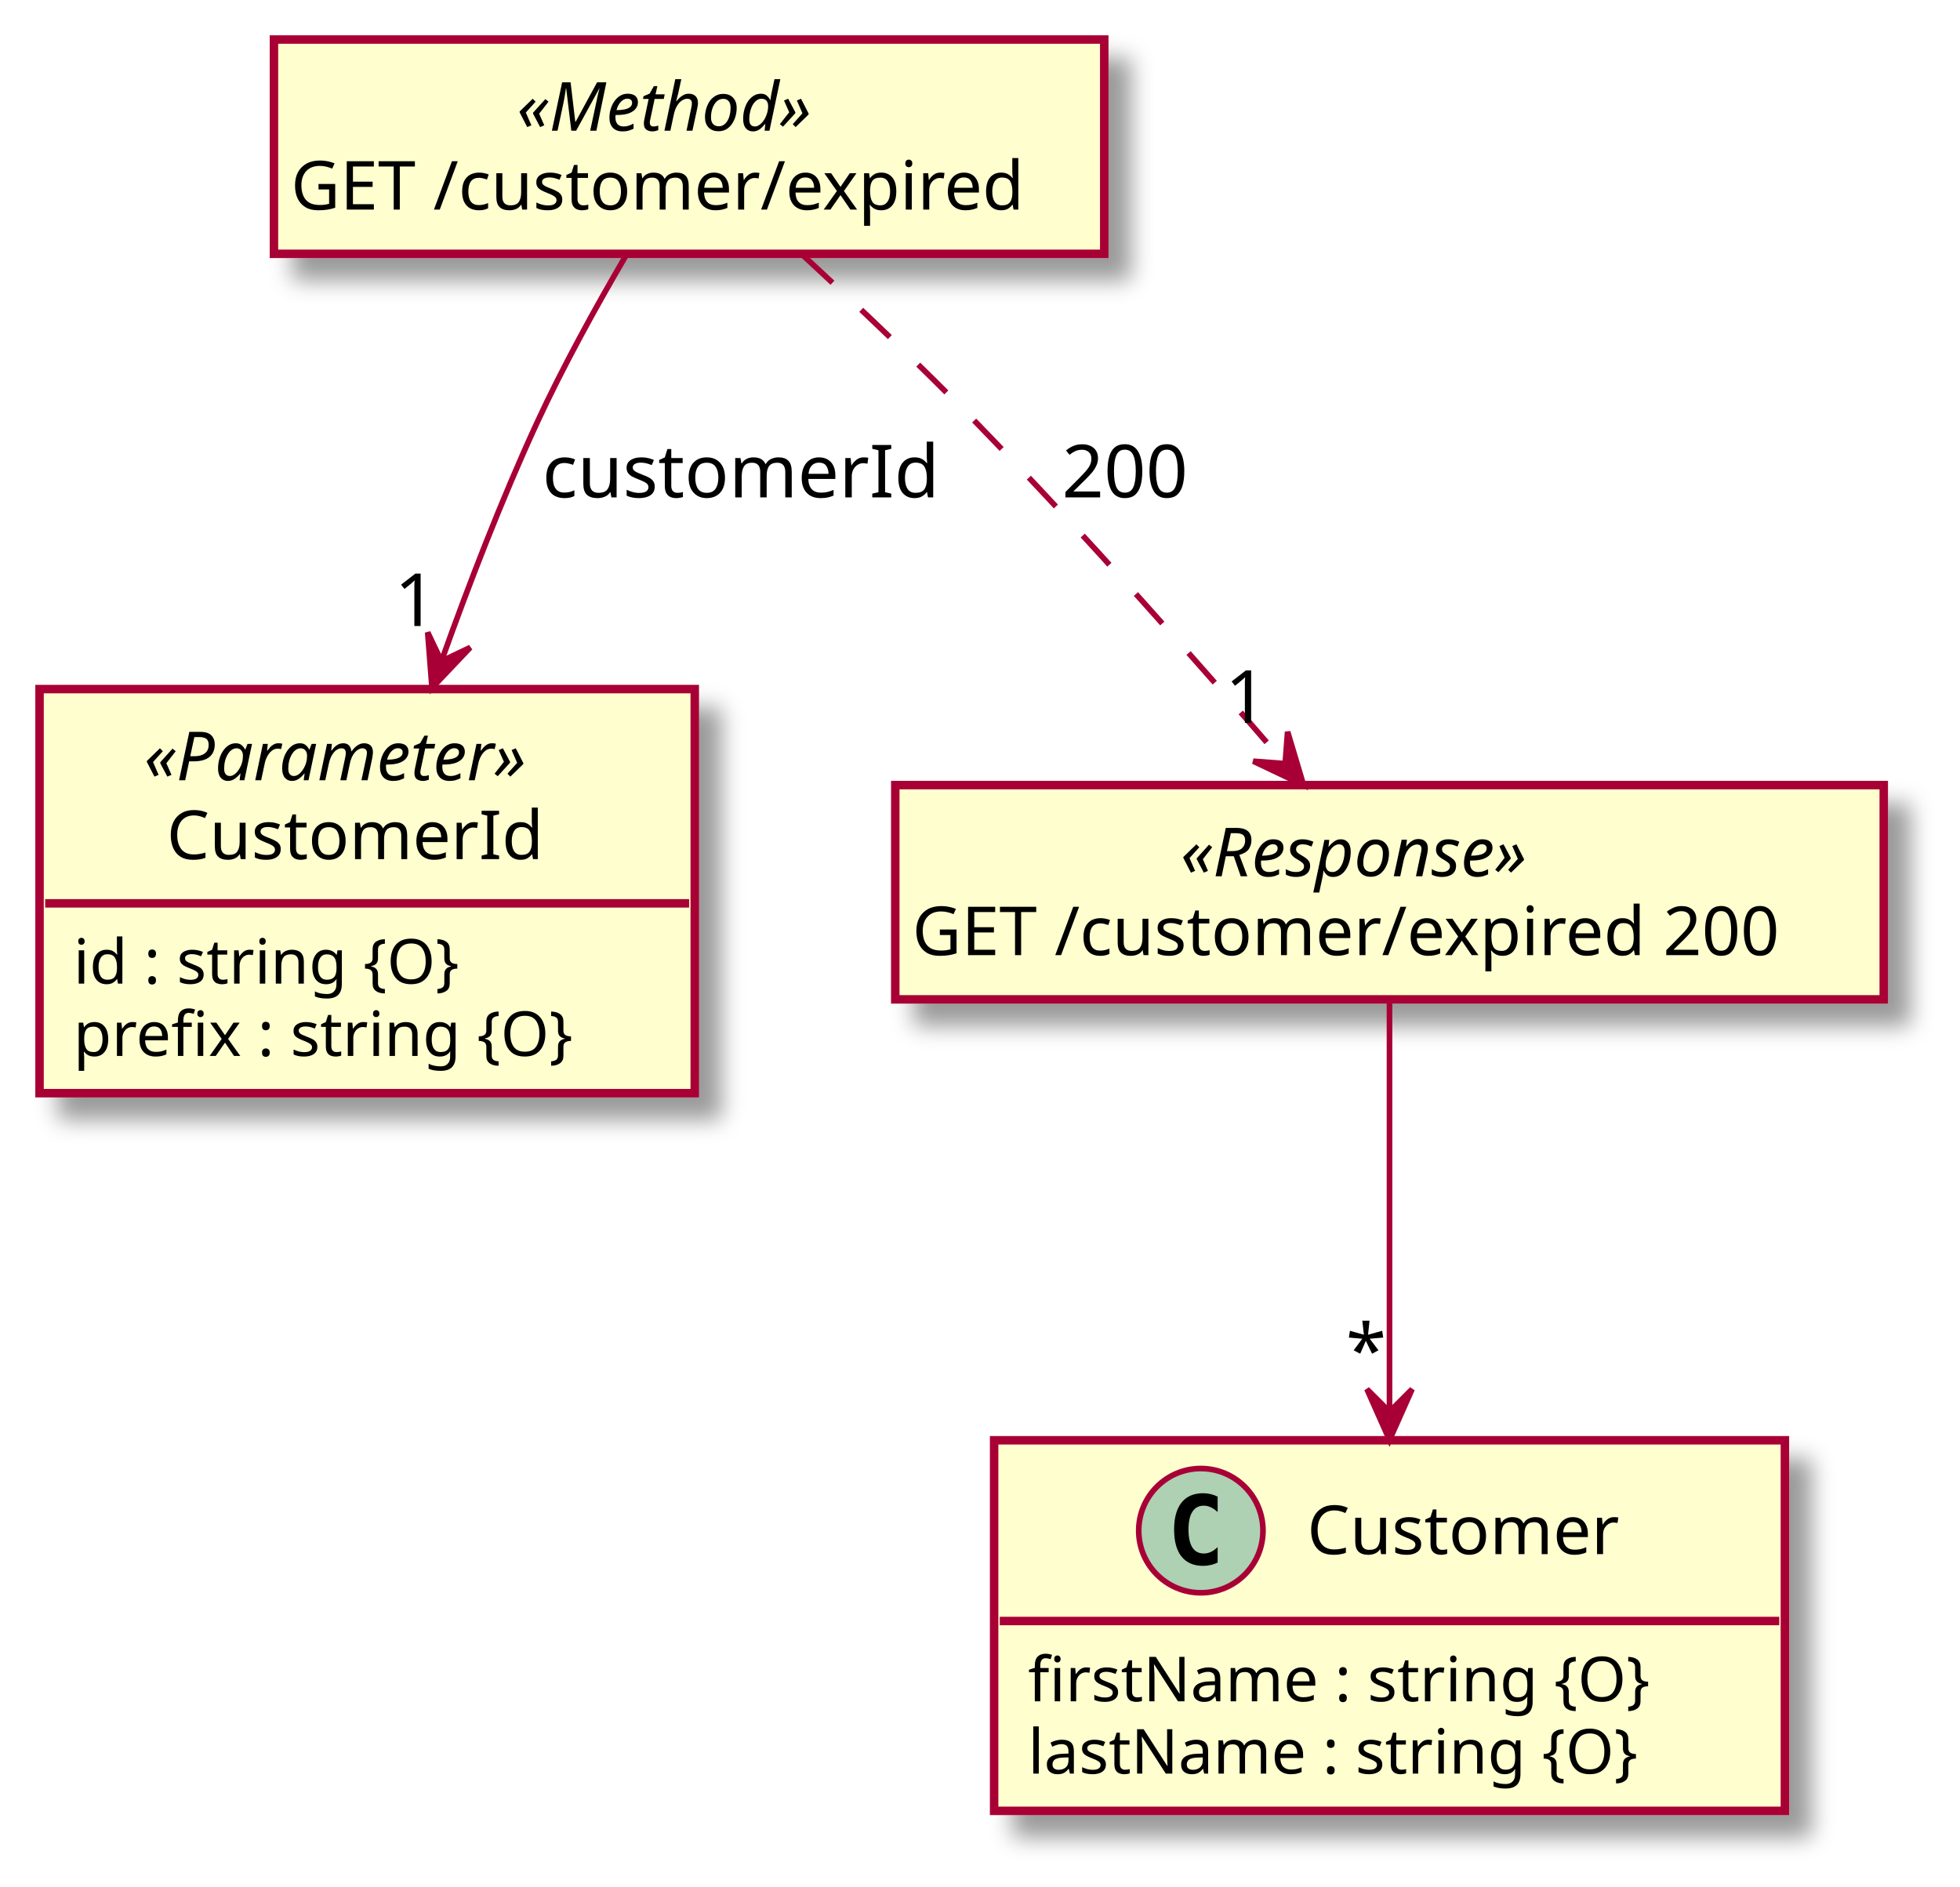
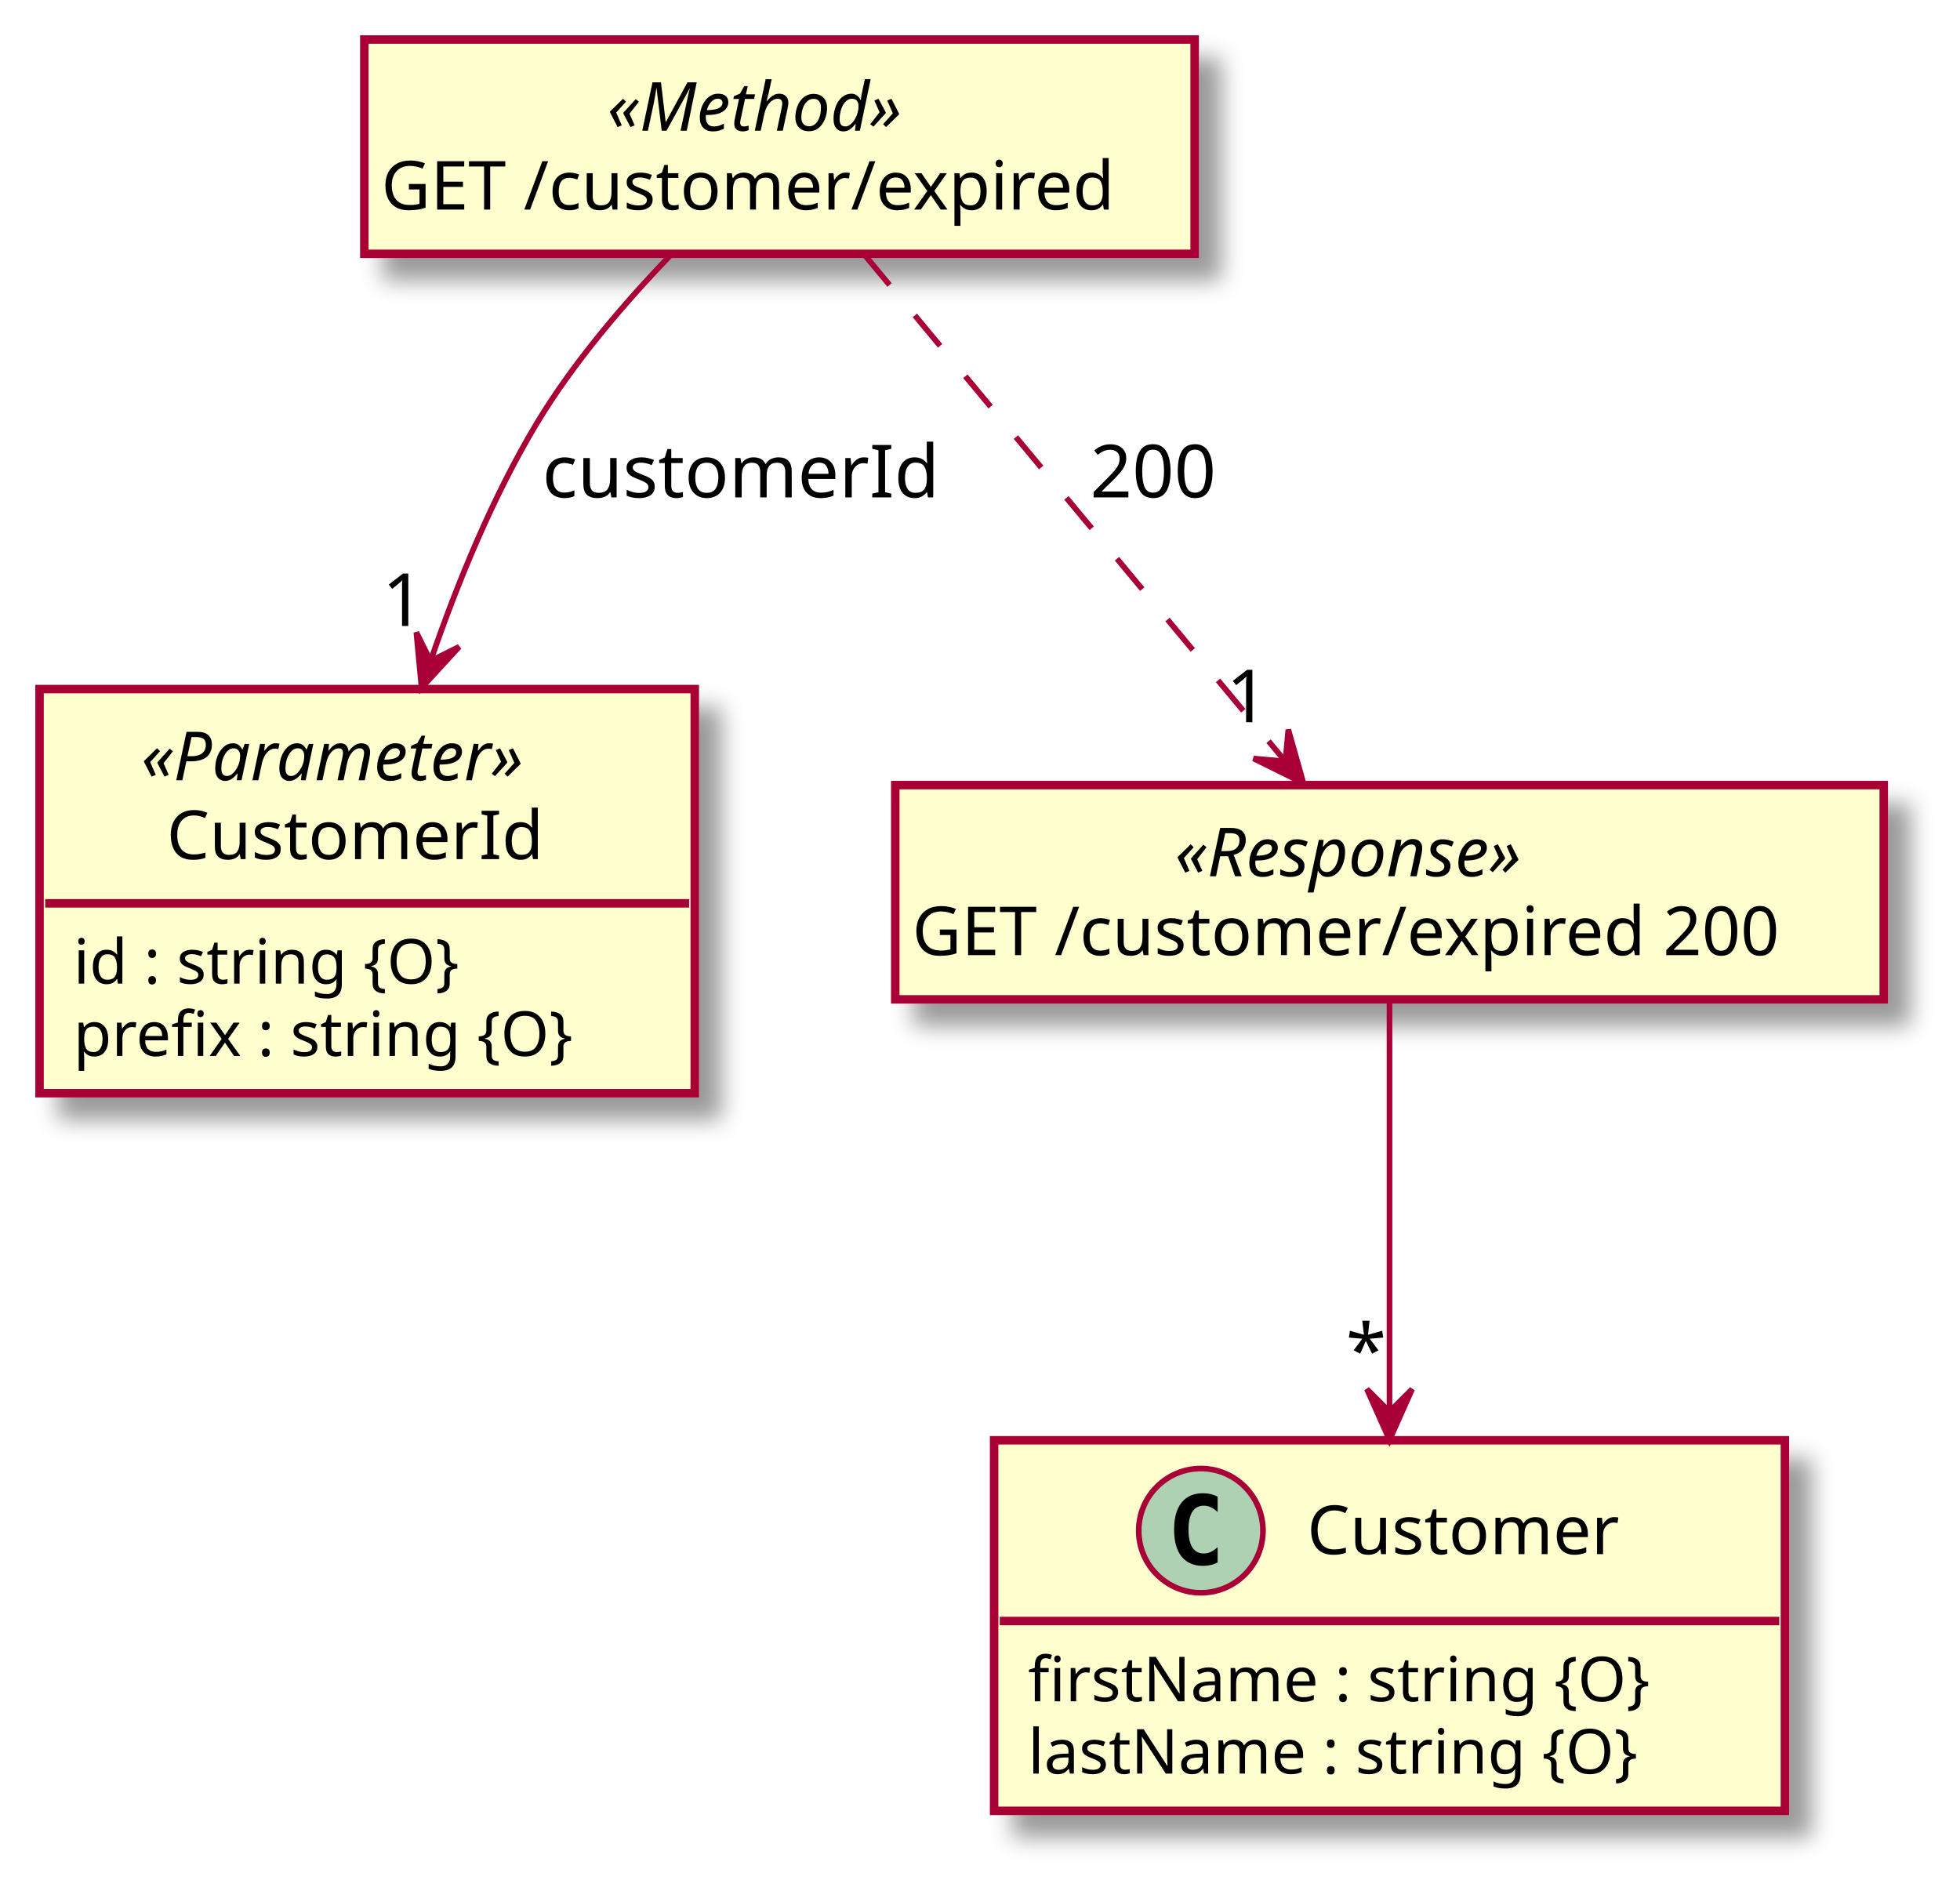
<svg xmlns="http://www.w3.org/2000/svg" contentScriptType="application/ecmascript" contentStyleType="text/css" height="334px" preserveAspectRatio="none" style="width:347px;height:334px;" version="1.1" viewBox="0 0 347 334" width="347px" zoomAndPan="magnify">
  <defs>
    <filter height="300%" id="f128rjqyw1oimy" width="300%" x="-1" y="-1">
      <feGaussianBlur result="blurOut" stdDeviation="2.0" />
      <feColorMatrix in="blurOut" result="blurOut2" type="matrix" values="0 0 0 0 0 0 0 0 0 0 0 0 0 0 0 0 0 0 .4 0" />
      <feOffset dx="4.0" dy="4.0" in="blurOut2" result="blurOut3" />
      <feBlend in="SourceGraphic" in2="blurOut3" mode="normal" />
    </filter>
  </defs>
  <g>
    <rect codeLine="8" fill="#FEFECE" filter="url(#f128rjqyw1oimy)" height="65.609" id="Customer" style="stroke:#A80036;stroke-width:1.5;" width="140" x="176" y="255" />
    <ellipse cx="212.6" cy="271" fill="#ADD1B2" rx="11" ry="11" style="stroke:#A80036;stroke-width:1.0;" />
-     <path d="M215.569,276.641 Q214.991,276.938 214.35,277.078 Q213.709,277.234 213.006,277.234 Q210.506,277.234 209.178,275.594 Q207.866,273.938 207.866,270.812 Q207.866,267.688 209.178,266.031 Q210.506,264.375 213.006,264.375 Q213.709,264.375 214.35,264.531 Q215.006,264.688 215.569,264.984 L215.569,267.703 Q214.944,267.125 214.35,266.859 Q213.756,266.578 213.131,266.578 Q211.787,266.578 211.1,267.656 Q210.412,268.719 210.412,270.812 Q210.412,272.906 211.1,273.984 Q211.787,275.047 213.131,275.047 Q213.756,275.047 214.35,274.781 Q214.944,274.5 215.569,273.922 L215.569,276.641 Z " fill="#000000" />
+     <path d="M215.569,276.641 Q214.991,276.938 214.35,277.086 Q213.709,277.234 213.006,277.234 Q210.506,277.234 209.186,275.586 Q207.866,273.938 207.866,270.812 Q207.866,267.688 209.186,266.031 Q210.506,264.375 213.006,264.375 Q213.709,264.375 214.358,264.531 Q215.006,264.688 215.569,264.984 L215.569,267.703 Q214.944,267.125 214.35,266.852 Q213.756,266.578 213.131,266.578 Q211.787,266.578 211.1,267.648 Q210.412,268.719 210.412,270.812 Q210.412,272.906 211.1,273.977 Q211.787,275.047 213.131,275.047 Q213.756,275.047 214.35,274.773 Q214.944,274.5 215.569,273.922 L215.569,276.641 Z " fill="#000000" />
    <text fill="#000000" font-family="sans-serif" font-size="12" lengthAdjust="spacing" textLength="60" x="231.4" y="275.154">Customer</text>
    <line style="stroke:#A80036;stroke-width:1.5;" x1="177" x2="315" y1="287" y2="287" />
    <text fill="#000000" font-family="sans-serif" font-size="11" lengthAdjust="spacing" textLength="128" x="182" y="301.21">firstName : string {O}</text>
    <text fill="#000000" font-family="sans-serif" font-size="11" lengthAdjust="spacing" textLength="126" x="182" y="314.015">lastName : string {O}</text>
    <rect codeLine="13" fill="#FEFECE" filter="url(#f128rjqyw1oimy)" height="71.547" id="CustomerId" style="stroke:#A80036;stroke-width:1.5;" width="116" x="7" y="122" />
-     <text fill="#000000" font-family="sans-serif" font-size="12" font-style="italic" lengthAdjust="spacing" textLength="79" x="25.5" y="138.139">«Parameter»</text>
+     <text fill="#000000" font-family="sans-serif" font-size="12" font-style="italic" lengthAdjust="spacing" textLength="80" x="25" y="138.139">«Parameter»</text>
    <text fill="#000000" font-family="sans-serif" font-size="12" lengthAdjust="spacing" textLength="71" x="29.5" y="152.107">CustomerId</text>
    <line style="stroke:#A80036;stroke-width:1.5;" x1="8" x2="122" y1="159.938" y2="159.938" />
    <text fill="#000000" font-family="sans-serif" font-size="11" lengthAdjust="spacing" textLength="82" x="13" y="174.148">id : string {O}</text>
    <text fill="#000000" font-family="sans-serif" font-size="11" lengthAdjust="spacing" textLength="104" x="13" y="186.953">prefix : string {O}</text>
-     <rect codeLine="18" fill="#FEFECE" filter="url(#f128rjqyw1oimy)" height="37.938" id="GET /customer/expired" style="stroke:#A80036;stroke-width:1.5;" width="147" x="48.5" y="7" />
-     <text fill="#000000" font-family="sans-serif" font-size="12" font-style="italic" lengthAdjust="spacing" textLength="61" x="91.5" y="23.139">«Method»</text>
-     <text fill="#000000" font-family="sans-serif" font-size="12" lengthAdjust="spacing" textLength="141" x="51.5" y="37.107">GET /customer/expired</text>
+     <rect codeLine="18" fill="#FEFECE" filter="url(#f128rjqyw1oimy)" height="37.938" id="GET /customer/expired" style="stroke:#A80036;stroke-width:1.5;" width="147" x="64.5" y="7" />
+     <text fill="#000000" font-family="sans-serif" font-size="12" font-style="italic" lengthAdjust="spacing" textLength="61" x="107.5" y="23.139">«Method»</text>
+     <text fill="#000000" font-family="sans-serif" font-size="12" lengthAdjust="spacing" textLength="141" x="67.5" y="37.107">GET /customer/expired</text>
    <rect codeLine="21" fill="#FEFECE" filter="url(#f128rjqyw1oimy)" height="37.938" id="GET /customer/expired 200" style="stroke:#A80036;stroke-width:1.5;" width="175" x="158.5" y="139" />
-     <text fill="#000000" font-family="sans-serif" font-size="12" font-style="italic" lengthAdjust="spacing" textLength="74" x="209" y="155.139">«Response»</text>
+     <text fill="#000000" font-family="sans-serif" font-size="12" font-style="italic" lengthAdjust="spacing" textLength="76" x="208" y="155.139">«Response»</text>
    <text fill="#000000" font-family="sans-serif" font-size="12" lengthAdjust="spacing" textLength="169" x="161.5" y="169.107">GET /customer/expired 200</text>
-     <path codeLine="24" d="M110.77,45.33 C105.62,54.13 99.64,64.93 95,75 C88.84,88.37 83.04,103.39 78.21,116.89 " fill="none" id="GET /customer/expired-to-CustomerId" style="stroke:#A80036;stroke-width:1.0;" />
-     <polygon fill="#A80036" points="76.48,121.78,83.257,114.634,78.151,117.067,75.717,111.961,76.48,121.78" style="stroke:#A80036;stroke-width:1.0;" />
+     <path codeLine="24" d="M118.611,45.278 C110.486,53.726 101.449,64.256 95,75 C87.287,87.849 81.058,103.002 76.316,116.765 " fill="none" id="GET /customer/expired-to-CustomerId" style="stroke:#A80036;stroke-width:1.0;" />
+     <polygon fill="#A80036" points="74.636,121.765,81.294,114.508,76.229,117.025,73.711,111.96,74.636,121.765" style="stroke:#A80036;stroke-width:1.0;" />
    <text fill="#000000" font-family="sans-serif" font-size="13" lengthAdjust="spacing" textLength="72" x="96" y="88.067">customerId</text>
-     <text fill="#000000" font-family="sans-serif" font-size="13" lengthAdjust="spacing" textLength="8" x="69.859" y="110.84">1</text>
-     <path codeLine="26" d="M246,177.07 C246,195.92 246,226.01 246,249.94 " fill="none" id="GET /customer/expired 200-to-Customer" style="stroke:#A80036;stroke-width:1.0;" />
+     <text fill="#000000" font-family="sans-serif" font-size="13" lengthAdjust="spacing" textLength="8" x="67.675" y="110.822">1</text>
+     <path codeLine="26" d="M246,177.068 C246,195.918 246,226.005 246,249.942 " fill="none" id="GET /customer/expired 200-to-Customer" style="stroke:#A80036;stroke-width:1.0;" />
    <polygon fill="#A80036" points="246,254.95,250,245.95,246,249.95,242,245.95,246,254.95" style="stroke:#A80036;stroke-width:1.0;" />
    <text fill="#000000" font-family="sans-serif" font-size="13" lengthAdjust="spacing" textLength="7" x="238.278" y="243.707">*</text>
-     <path codeLine="28" d="M142.25,45.29 C151.77,54.09 163.17,64.89 173,75 C192.11,94.65 212.79,118.1 227.24,134.88 " fill="none" id="GET /customer/expired-to-GET /customer/expired 200" style="stroke:#A80036;stroke-width:1.0;stroke-dasharray:7.0,7.0;" />
-     <polygon fill="#A80036" points="230.78,139,227.96,129.564,227.526,135.204,221.886,134.77,230.78,139" style="stroke:#A80036;stroke-width:1.0;" />
-     <text fill="#000000" font-family="sans-serif" font-size="13" lengthAdjust="spacing" textLength="24" x="188" y="88.067">200</text>
-     <text fill="#000000" font-family="sans-serif" font-size="13" lengthAdjust="spacing" textLength="8" x="216.894" y="127.981">1</text>
+     <path codeLine="28" d="M153.017,45.076 C172.493,68.519 206.455,109.399 227.5,134.731 " fill="none" id="GET /customer/expired-to-GET /customer/expired 200" style="stroke:#A80036;stroke-width:1.0;stroke-dasharray:7.0,7.0;" />
+     <polygon fill="#A80036" points="230.762,138.658,228.086,129.179,227.566,134.812,221.934,134.292,230.762,138.658" style="stroke:#A80036;stroke-width:1.0;" />
+     <text fill="#000000" font-family="sans-serif" font-size="13" lengthAdjust="spacing" textLength="24" x="193" y="88.067">200</text>
+     <text fill="#000000" font-family="sans-serif" font-size="13" lengthAdjust="spacing" textLength="8" x="217.111" y="127.869">1</text>
  </g>
</svg>
